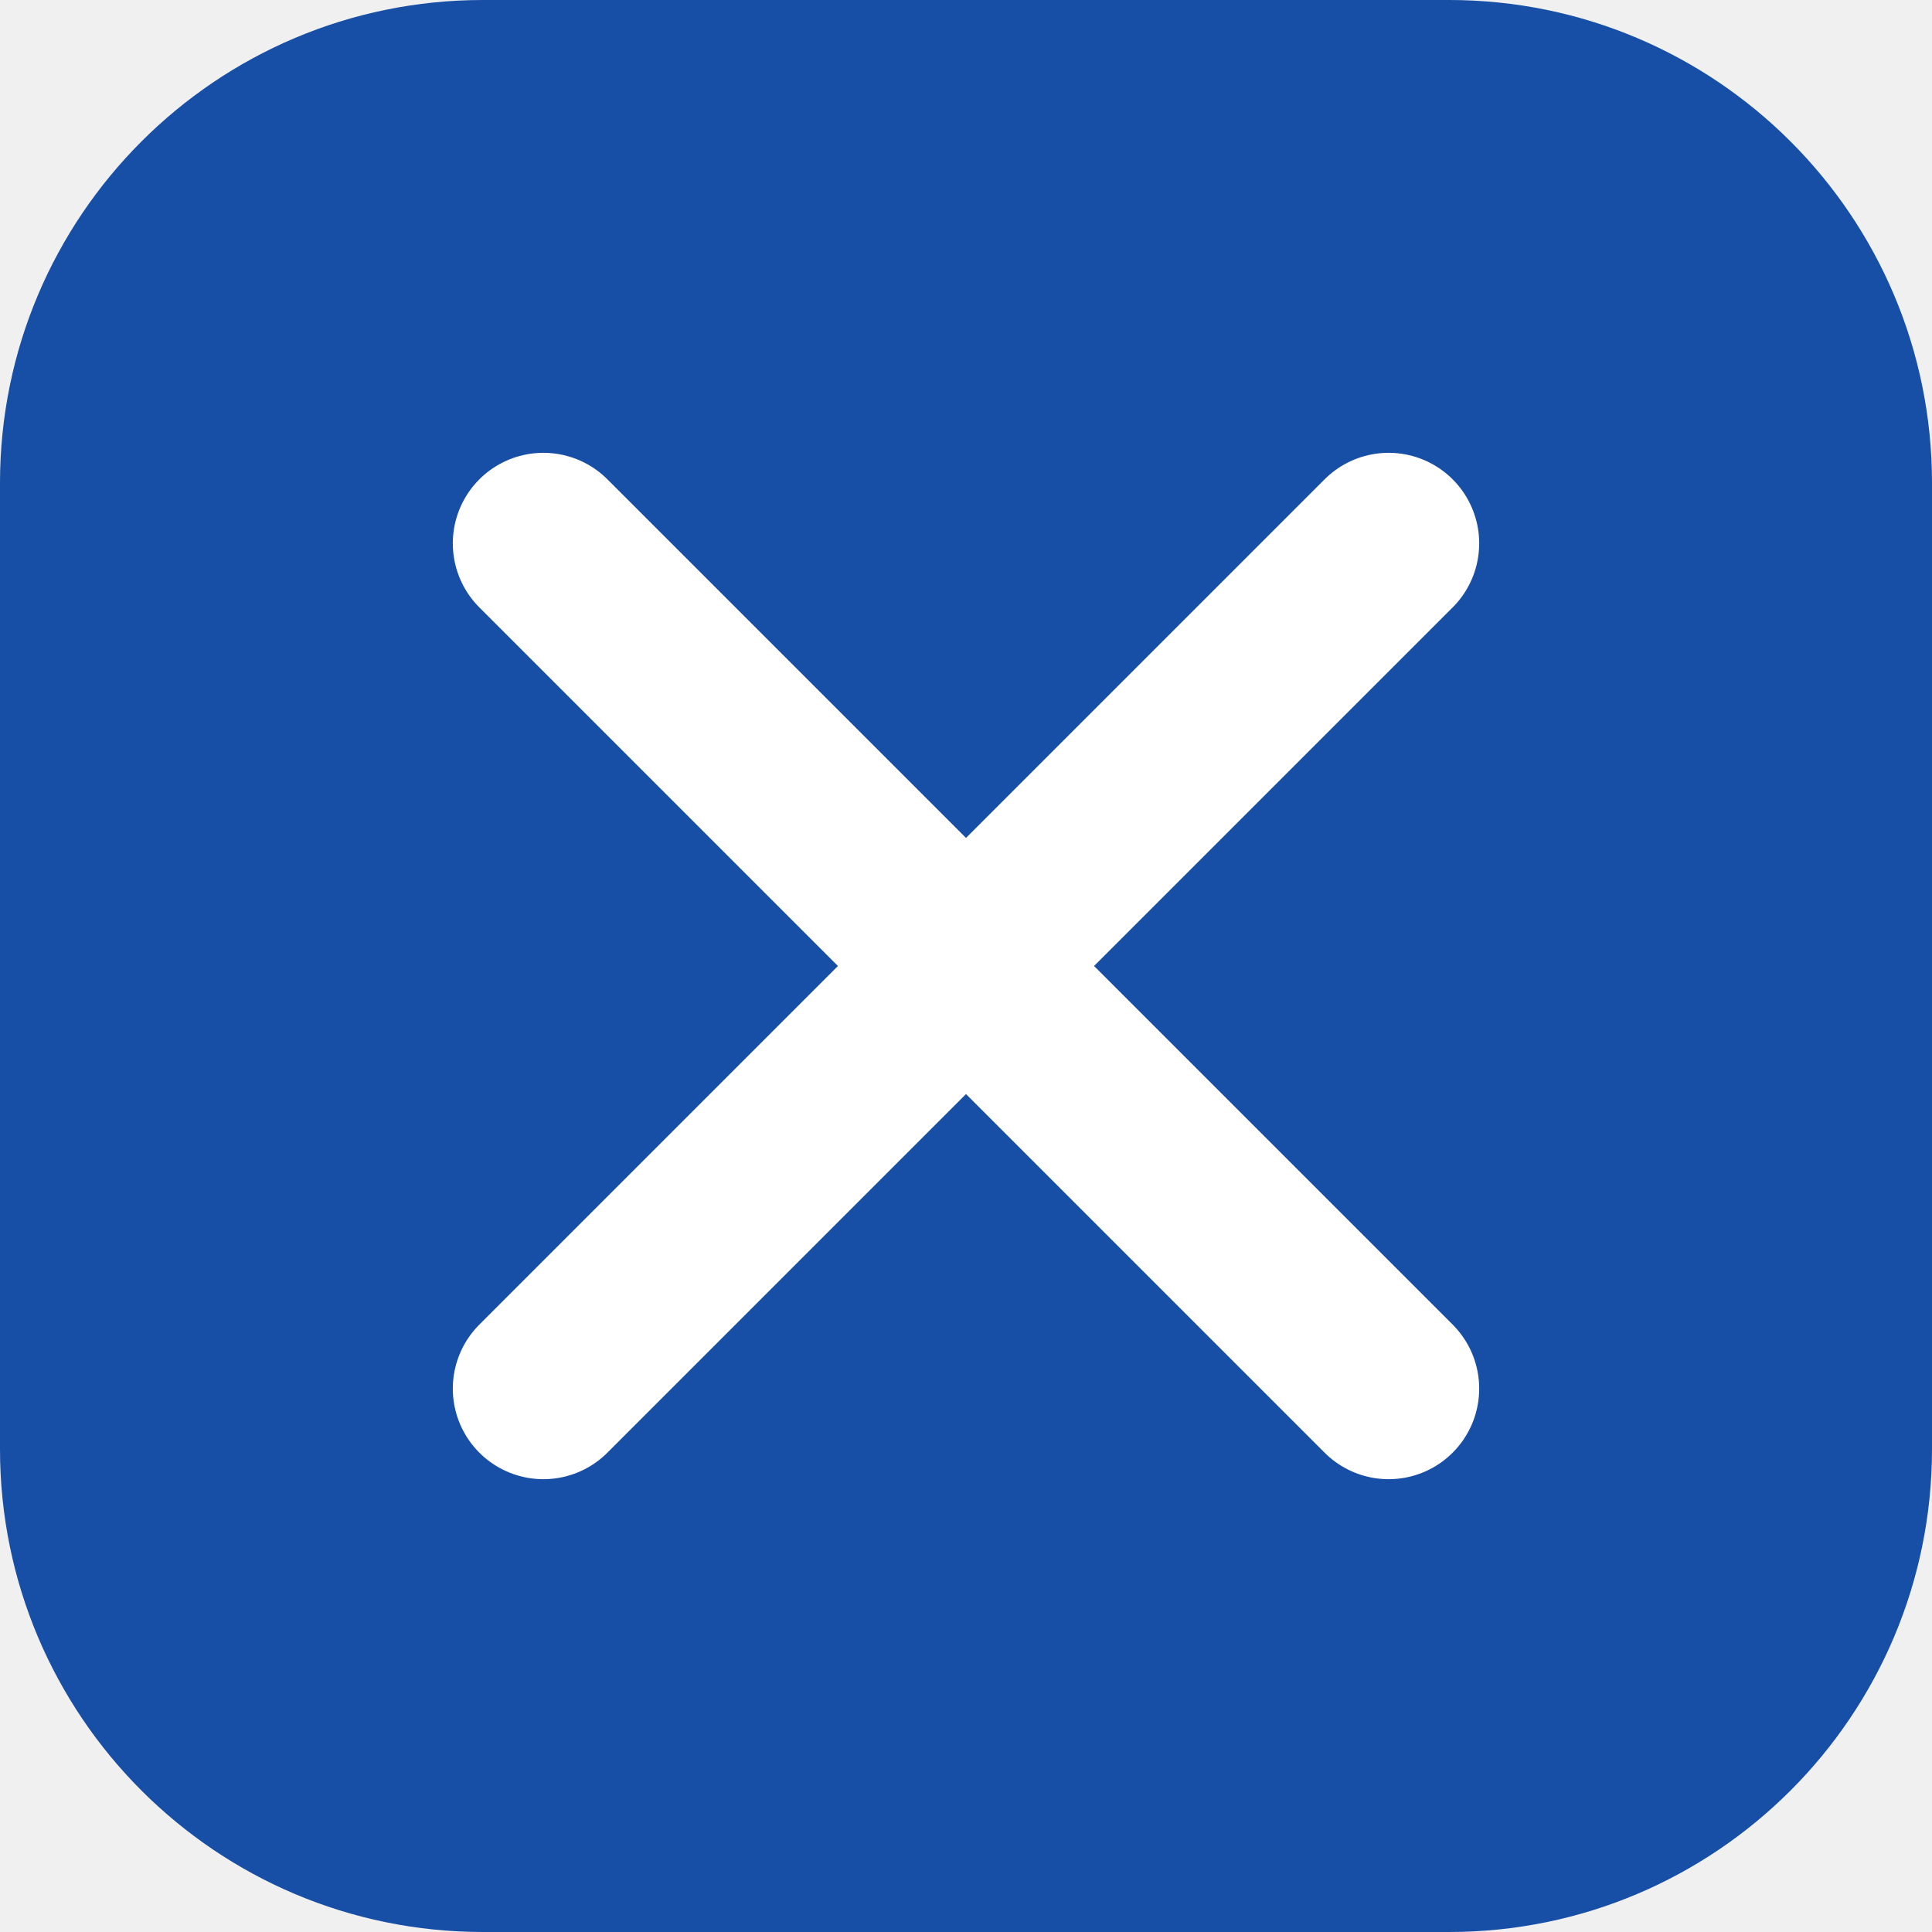
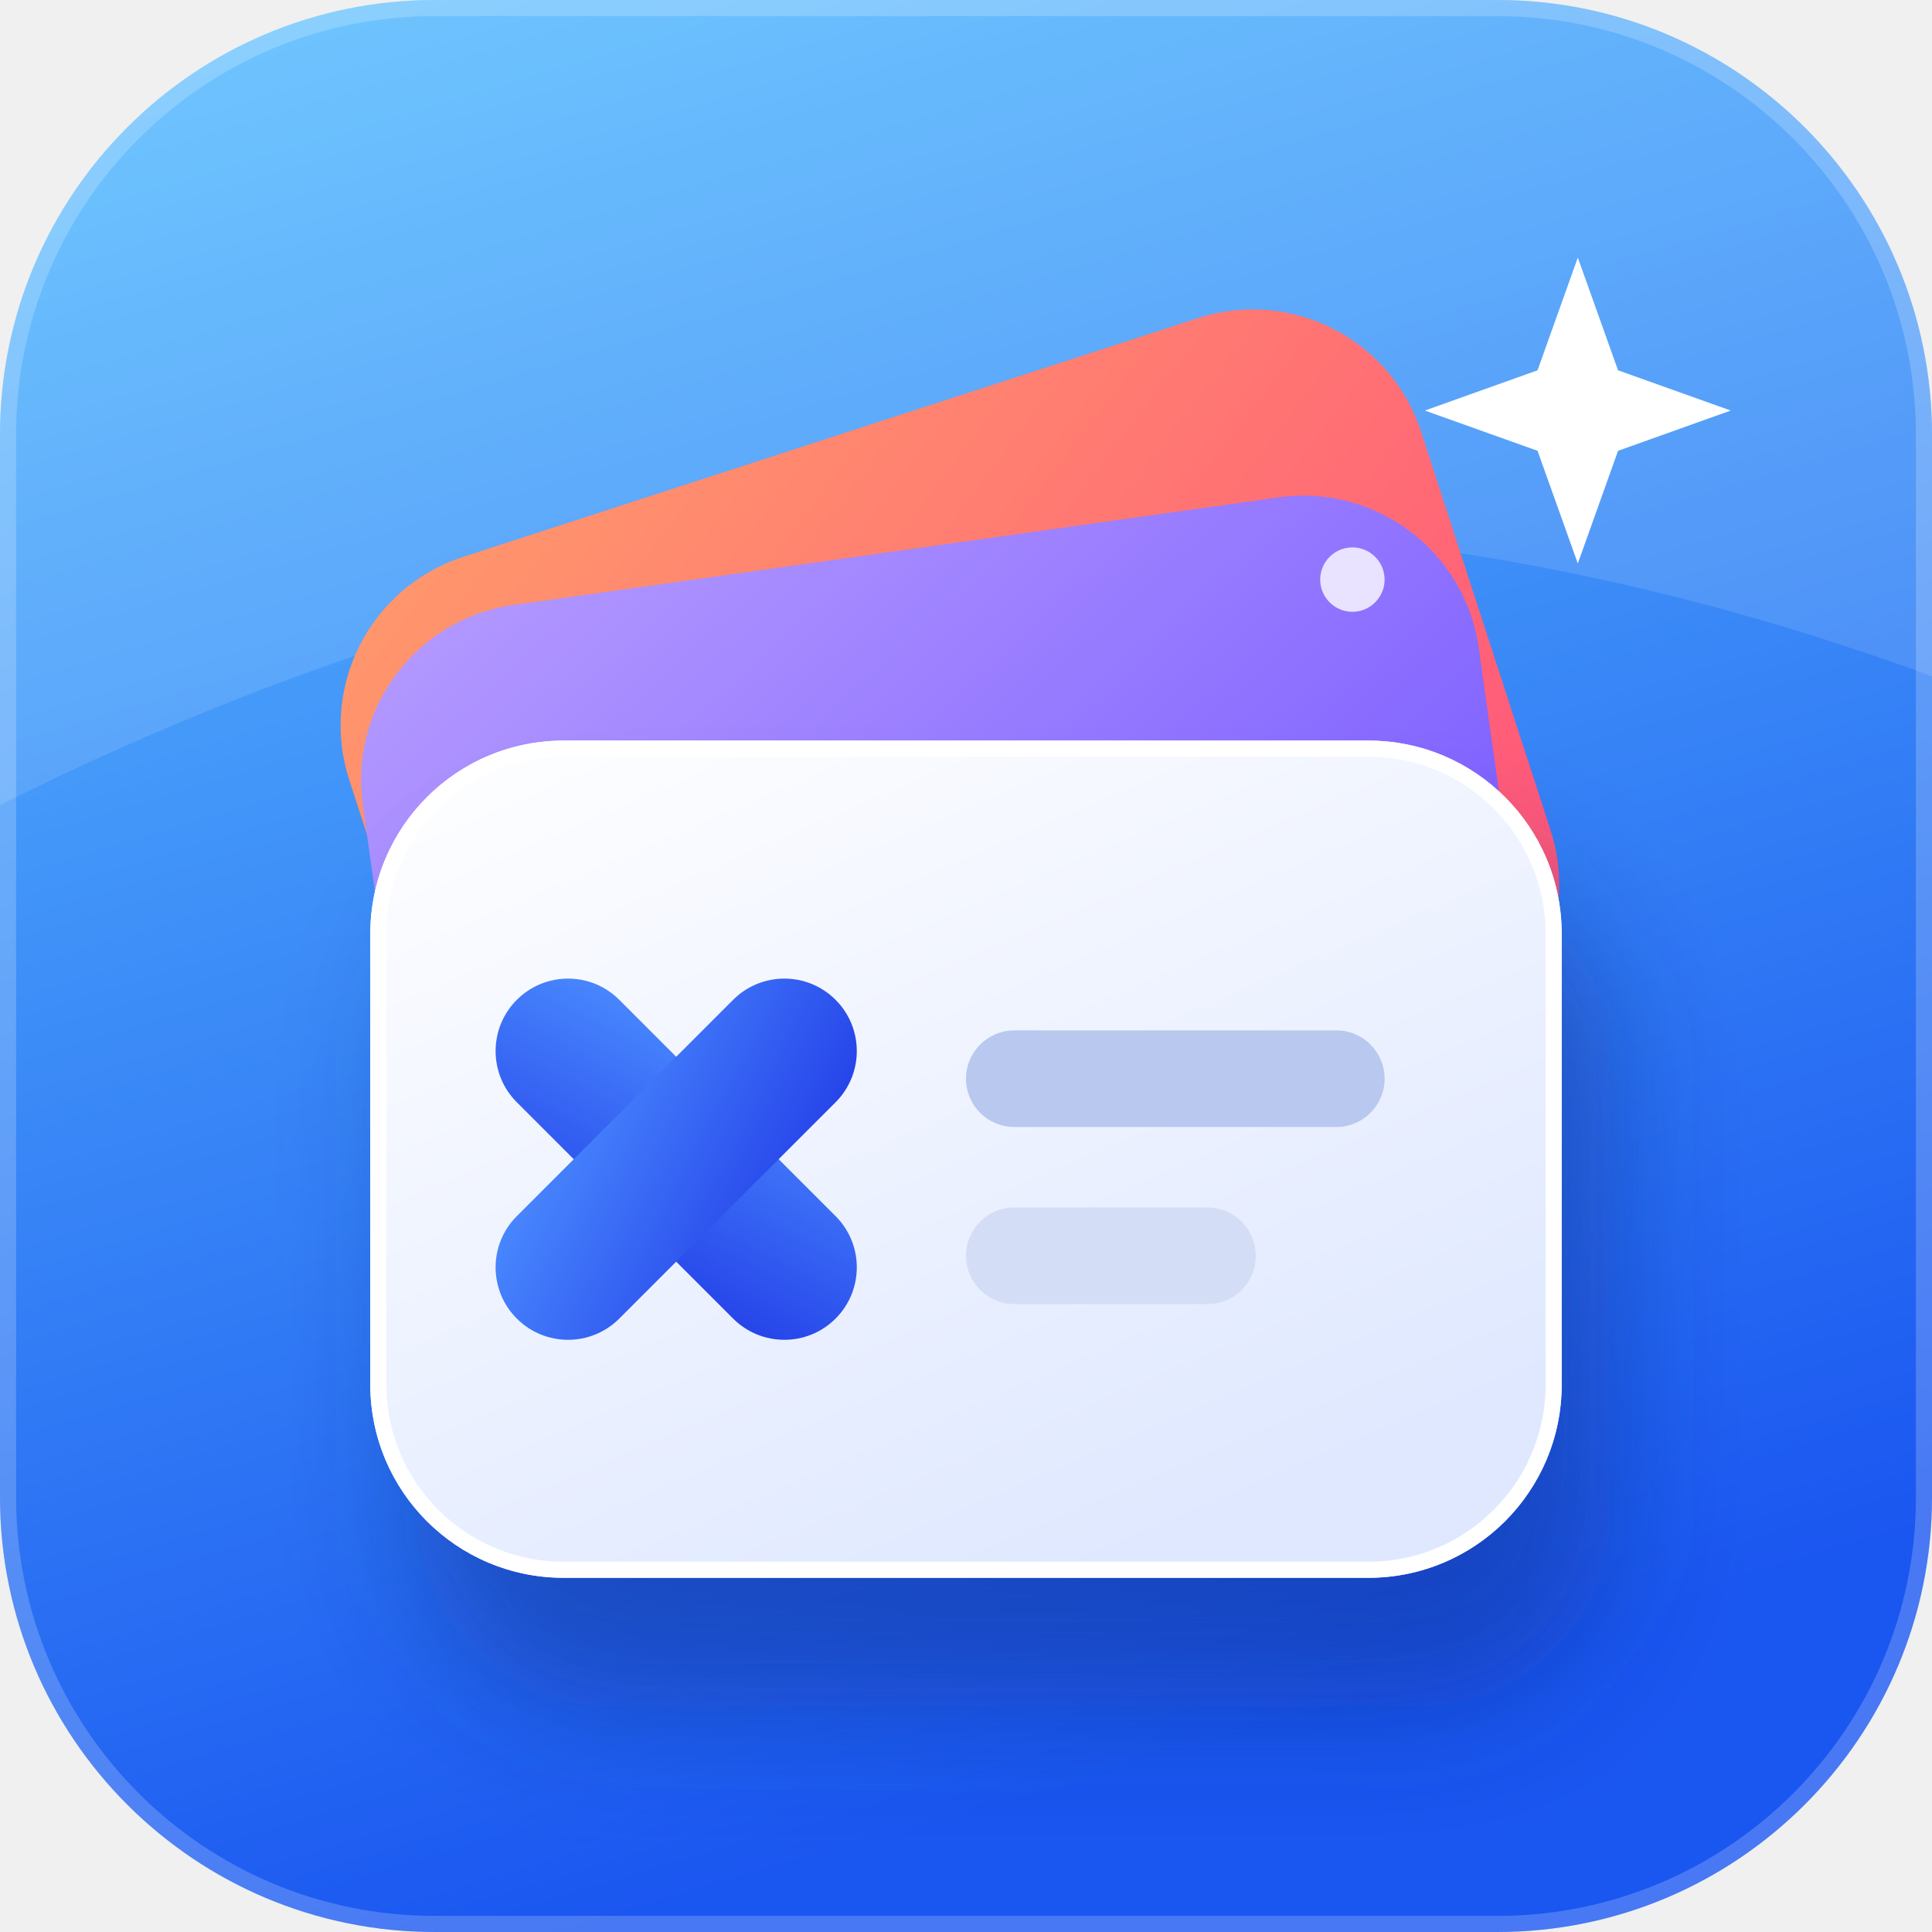
- <svg xmlns="http://www.w3.org/2000/svg" viewBox="0 0 32 32">
-   <rect width="32" height="32" rx="8" fill="#174ea6" />
-   <path d="m9 9 14 14M23 9 9 23" stroke="#fff" stroke-width="3" stroke-linecap="round" />
+ <svg xmlns="http://www.w3.org/2000/svg" viewBox="4 4 120 120">
+   <defs>
+     <clipPath id="xb-tile">
+       <rect x="4" y="4" width="120" height="120" rx="27" />
+     </clipPath>
+     <filter id="xb-blur" x="-50%" y="-50%" width="200%" height="200%">
+       <feGaussianBlur stdDeviation="4" />
+     </filter>
+     <linearGradient id="xb-bg" x1="0" y1="0" x2=".3" y2="1">
+       <stop offset="0" stop-color="#5ec2ff" />
+       <stop offset="1" stop-color="#1a56f0" />
+     </linearGradient>
+     <linearGradient id="xb-back" x1="0" y1="0" x2="1" y2="1">
+       <stop offset="0" stop-color="#ff9a6b" />
+       <stop offset="1" stop-color="#ff4f7b" />
+     </linearGradient>
+     <linearGradient id="xb-mid" x1="0" y1="0" x2="1" y2="1">
+       <stop offset="0" stop-color="#b59bff" />
+       <stop offset="1" stop-color="#6c4dff" />
+     </linearGradient>
+     <linearGradient id="xb-front" x1="0" y1="0" x2=".6" y2="1">
+       <stop offset="0" stop-color="#fff" />
+       <stop offset="1" stop-color="#dfe8ff" />
+     </linearGradient>
+     <linearGradient id="xb-x" x1="0" y1="0" x2="1" y2="1">
+       <stop offset="0" stop-color="#4a8bff" />
+       <stop offset="1" stop-color="#2440e8" />
+     </linearGradient>
+   </defs>
+   <g clip-path="url(#xb-tile)">
+     <rect x="4" y="4" width="120" height="120" fill="url(#xb-bg)" />
+     <path d="M4 4h120v42Q64 24 4 54z" fill="#fff" opacity=".12" />
+     <rect x="28" y="30" width="70" height="48" rx="11" transform="rotate(-18 63 54)" fill="url(#xb-back)" />
+     <rect x="28" y="38" width="70" height="48" rx="11" transform="rotate(-8 63 62)" fill="url(#xb-mid)" />
+     <rect x="30" y="58" width="74" height="52" rx="12" fill="#0a2a8a" opacity=".45" filter="url(#xb-blur)" />
+     <rect x="27" y="50" width="74" height="52" rx="12" fill="url(#xb-front)" />
+     <rect x="27.5" y="50.5" width="73" height="51" rx="11.5" fill="none" stroke="#fff" />
+     <g transform="translate(46 76)" fill="url(#xb-x)">
+       <rect x="-14" y="-4.5" width="28" height="9" rx="4.5" transform="rotate(45)" />
+       <rect x="-14" y="-4.5" width="28" height="9" rx="4.5" transform="rotate(-45)" />
+     </g>
+     <rect x="64" y="68" width="26" height="6" rx="3" fill="#b9c8ef" />
+     <rect x="64" y="79" width="18" height="6" rx="3" fill="#d3ddf6" />
+     <path d="M102 20l2.5 7 7 2.5-7 2.5-2.5 7-2.5-7-7-2.5 7-2.5z" fill="#fff" />
+     <circle cx="88" cy="40" r="2" fill="#fff" opacity=".8" />
+   </g>
+   <rect x="4.5" y="4.5" width="119" height="119" rx="26.5" fill="none" stroke="#fff" stroke-opacity=".2" />
</svg>
